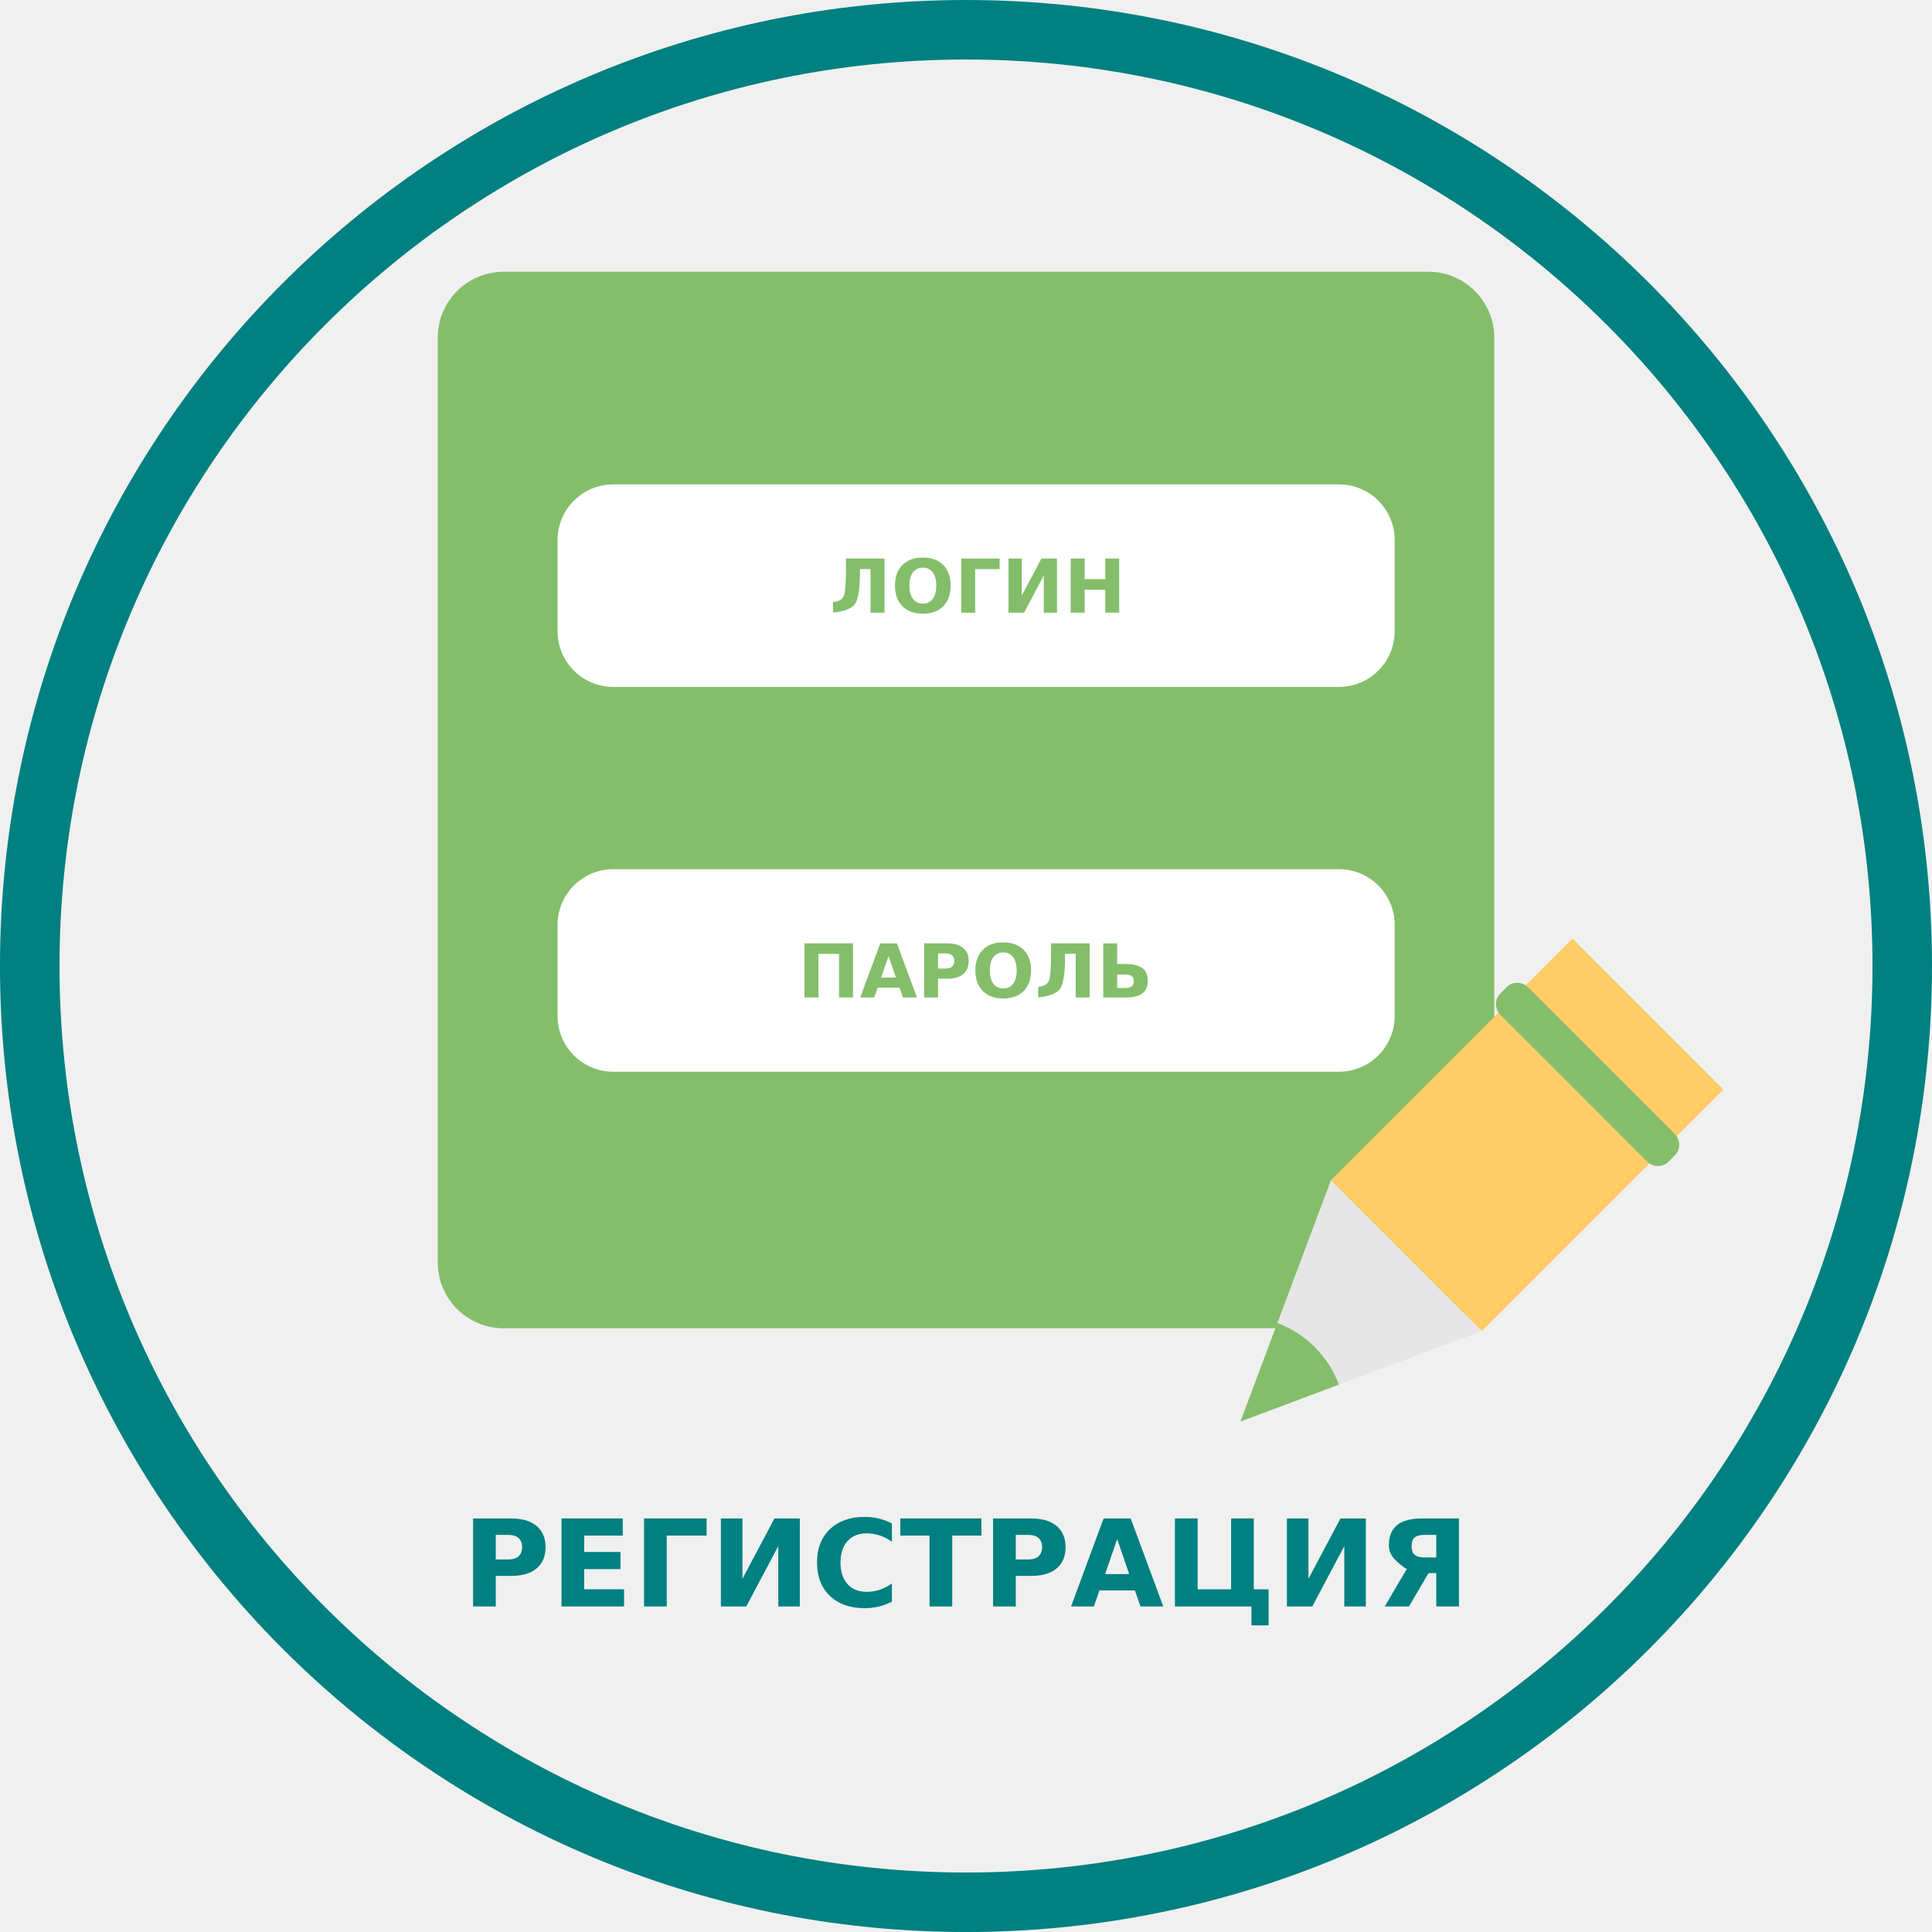
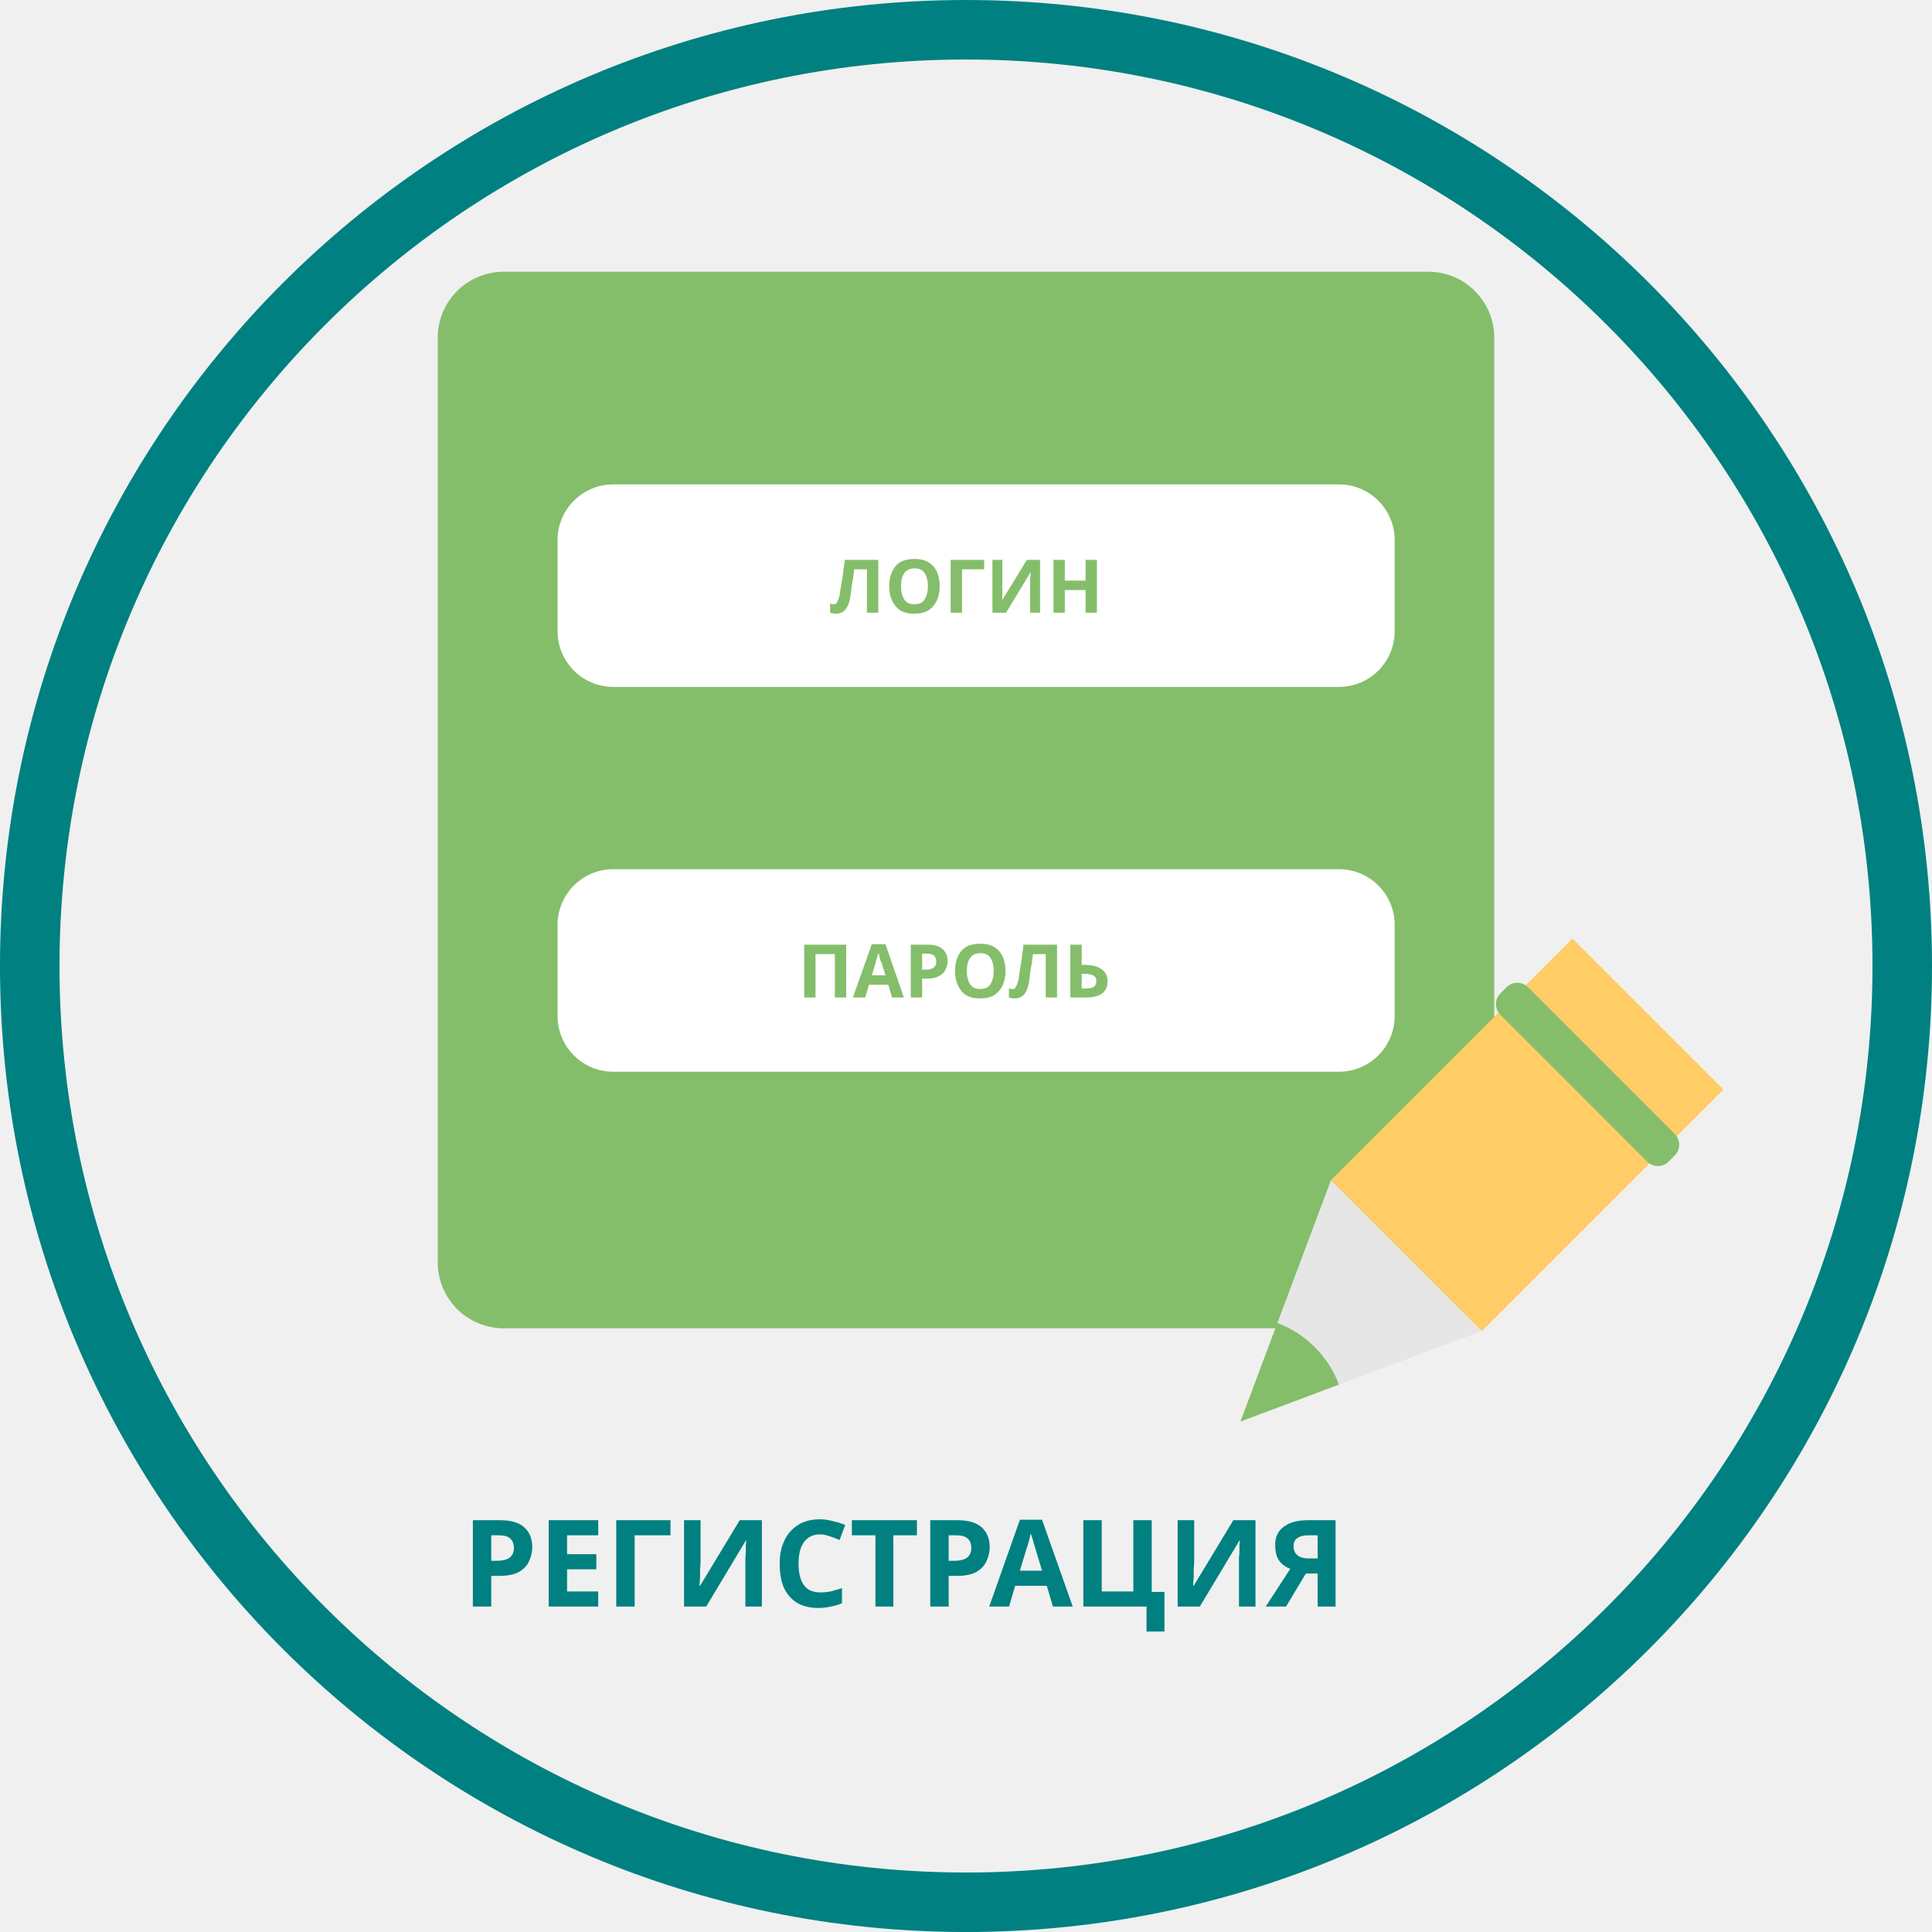
<svg xmlns="http://www.w3.org/2000/svg" width="64px" height="64px" id="svg6834" version="1.1">
  <defs id="defs6836" />
  <g id="layer1">
-     <g id="g3168">
+     <g id="g3982">
      <path transform="matrix(1.049718,0,0,1.049718,-0.9229795,-7.221285)" d="m 60.909,37.364 a 29.545,29.545 0 1 1 -59.091,0 29.545,29.545 0 1 1 59.091,0 z" id="path6842" style="fill:none;stroke:#008080;stroke-width:1.878;stroke-miterlimit:4;stroke-dasharray:none" />
      <g transform="matrix(0.5817066,0,0,0.5817066,15.64436,11.31623)" id="g7363" />
      <g transform="matrix(0.5817066,0,0,0.5817066,15.64436,11.31623)" id="g7365" />
      <g transform="matrix(0.5817066,0,0,0.5817066,15.64436,11.31623)" id="g7367" />
      <g transform="matrix(0.5817066,0,0,0.5817066,15.64436,11.31623)" id="g7369" />
      <g transform="matrix(0.5817066,0,0,0.5817066,15.64436,11.31623)" id="g7371" />
      <g transform="matrix(0.5817066,0,0,0.5817066,15.64436,11.31623)" id="g7373" />
      <g transform="matrix(0.5817066,0,0,0.5817066,15.64436,11.31623)" id="g7375" />
      <g transform="matrix(0.5817066,0,0,0.5817066,15.64436,11.31623)" id="g7377" />
      <g transform="matrix(0.5817066,0,0,0.5817066,15.64436,11.31623)" id="g7379" />
      <g transform="matrix(0.5817066,0,0,0.5817066,15.64436,11.31623)" id="g7381" />
      <g transform="matrix(0.5817066,0,0,0.5817066,15.64436,11.31623)" id="g7383" />
      <g transform="matrix(0.5817066,0,0,0.5817066,15.64436,11.31623)" id="g7385" />
      <g transform="matrix(0.5817066,0,0,0.5817066,15.64436,11.31623)" id="g7387" />
      <g transform="matrix(0.5817066,0,0,0.5817066,15.64436,11.31623)" id="g7389" />
      <g transform="matrix(0.5817066,0,0,0.5817066,15.64436,11.31623)" id="g7391" />
      <g transform="matrix(0.4446262,0,0,0.4446262,13.40832,10.81831)" id="g7550" />
      <g transform="matrix(0.4446262,0,0,0.4446262,13.40832,10.81831)" id="g7552" />
      <g transform="matrix(0.4446262,0,0,0.4446262,13.40832,10.81831)" id="g7554" />
      <g transform="matrix(0.4446262,0,0,0.4446262,13.40832,10.81831)" id="g7556" />
      <g transform="matrix(0.4446262,0,0,0.4446262,13.40832,10.81831)" id="g7558" />
      <g transform="matrix(0.4446262,0,0,0.4446262,13.40832,10.81831)" id="g7560" />
      <g transform="matrix(0.4446262,0,0,0.4446262,13.40832,10.81831)" id="g7562" />
      <g transform="matrix(0.4446262,0,0,0.4446262,13.40832,10.81831)" id="g7564" />
      <g transform="matrix(0.4446262,0,0,0.4446262,13.40832,10.81831)" id="g7566" />
      <g transform="matrix(0.4446262,0,0,0.4446262,13.40832,10.81831)" id="g7568" />
      <g transform="matrix(0.4446262,0,0,0.4446262,13.40832,10.81831)" id="g7570" />
      <g transform="matrix(0.4446262,0,0,0.4446262,13.40832,10.81831)" id="g7572" />
      <g transform="matrix(0.4446262,0,0,0.4446262,13.40832,10.81831)" id="g7574" />
      <g transform="matrix(0.4446262,0,0,0.4446262,13.40832,10.81831)" id="g7576" />
      <g transform="matrix(0.4446262,0,0,0.4446262,13.40832,10.81831)" id="g7578" />
-       <g id="text7934" style="font-size:2px;font-style:normal;font-weight:normal;line-height:125%;letter-spacing:0px;word-spacing:0px;fill:#008080;fill-opacity:1;stroke:none;font-family:Sans">
-         <path id="path3122" style="font-size:4px;font-weight:bold;fill:#008080;-inkscape-font-specification:Sans Bold" d="m 15.671,50.3 1.248,0 c 0.371,3e-6 0.656,0.083 0.854,0.248 0.199,0.164 0.299,0.398 0.299,0.703 -3e-6,0.306 -0.1,0.542 -0.299,0.707 -0.198,0.164 -0.482,0.246 -0.854,0.246 l -0.496,0 0,1.012 -0.752,0 0,-2.916 m 0.752,0.545 0,0.814 0.416,0 c 0.146,2e-6 0.258,-0.035 0.338,-0.105 0.079,-0.072 0.119,-0.173 0.119,-0.303 -2e-6,-0.13 -0.04,-0.23 -0.119,-0.301 -0.079,-0.07 -0.192,-0.105 -0.338,-0.105 l -0.416,0" />
-         <path id="path3124" style="font-size:4px;font-weight:bold;fill:#008080;-inkscape-font-specification:Sans Bold" d="m 18.601,50.3 2.029,0 0,0.568 -1.277,0 0,0.543 1.201,0 0,0.568 -1.201,0 0,0.668 1.32,0 0,0.568 -2.072,0 0,-2.916" />
-         <path id="path3126" style="font-size:4px;font-weight:bold;fill:#008080;-inkscape-font-specification:Sans Bold" d="m 21.335,53.216 0,-2.916 2.072,0 0,0.568 -1.32,0 0,2.348 -0.752,0" />
-         <path id="path3128" style="font-size:4px;font-weight:bold;fill:#008080;-inkscape-font-specification:Sans Bold" d="m 26.495,50.3 0,2.916 -0.713,0 0,-2 -1.061,2 -0.84,0 0,-2.916 0.713,0 0,2 1.061,-2 0.84,0" />
-         <path id="path3130" style="font-size:4px;font-weight:bold;fill:#008080;-inkscape-font-specification:Sans Bold" d="m 29.546,53.056 c -0.138,0.072 -0.282,0.126 -0.432,0.162 -0.15,0.036 -0.306,0.055 -0.469,0.055 -0.486,0 -0.87,-0.135 -1.154,-0.406 -0.284,-0.272 -0.426,-0.641 -0.426,-1.105 -10e-7,-0.466 0.142,-0.835 0.426,-1.105 0.284,-0.272 0.669,-0.408 1.154,-0.408 0.163,3e-6 0.319,0.018 0.469,0.055 0.15,0.036 0.294,0.09 0.432,0.162 l 0,0.604 c -0.139,-0.095 -0.277,-0.165 -0.412,-0.209 -0.135,-0.044 -0.278,-0.066 -0.428,-0.066 -0.268,3e-6 -0.479,0.086 -0.633,0.258 -0.154,0.172 -0.23,0.409 -0.23,0.711 -1e-6,0.301 0.077,0.537 0.23,0.709 0.154,0.172 0.365,0.258 0.633,0.258 0.15,1e-6 0.292,-0.022 0.428,-0.066 0.135,-0.044 0.273,-0.114 0.412,-0.209 l 0,0.604" />
-         <path id="path3132" style="font-size:4px;font-weight:bold;fill:#008080;-inkscape-font-specification:Sans Bold" d="m 29.823,50.3 2.688,0 0,0.568 -0.967,0 0,2.348 -0.752,0 0,-2.348 -0.969,0 0,-0.568" />
-         <path id="path3134" style="font-size:4px;font-weight:bold;fill:#008080;-inkscape-font-specification:Sans Bold" d="m 32.897,50.3 1.248,0 c 0.371,3e-6 0.656,0.083 0.854,0.248 0.199,0.164 0.299,0.398 0.299,0.703 -3e-6,0.306 -0.1,0.542 -0.299,0.707 -0.198,0.164 -0.482,0.246 -0.854,0.246 l -0.496,0 0,1.012 -0.752,0 0,-2.916 m 0.752,0.545 0,0.814 0.416,0 c 0.146,2e-6 0.258,-0.035 0.338,-0.105 0.079,-0.072 0.119,-0.173 0.119,-0.303 -2e-6,-0.13 -0.04,-0.23 -0.119,-0.301 -0.079,-0.07 -0.192,-0.105 -0.338,-0.105 l -0.416,0" />
-         <path id="path3136" style="font-size:4px;font-weight:bold;fill:#008080;-inkscape-font-specification:Sans Bold" d="m 37.597,52.685 -1.176,0 -0.186,0.531 -0.756,0 1.08,-2.916 0.896,0 1.08,2.916 -0.756,0 -0.184,-0.531 m -0.988,-0.541 0.799,0 -0.398,-1.16 -0.4,1.16" />
-         <path id="path3138" style="font-size:4px;font-weight:bold;fill:#008080;-inkscape-font-specification:Sans Bold" d="m 41.456,53.216 -2.535,0 0,-2.916 0.752,0 0,2.348 1.109,0 0,-2.348 0.752,0 0,2.348 0.49,0 0,1.195 -0.568,0 0,-0.627" />
-         <path id="path3140" style="font-size:4px;font-weight:bold;fill:#008080;-inkscape-font-specification:Sans Bold" d="m 45.245,50.3 0,2.916 -0.713,0 0,-2 -1.061,2 -0.84,0 0,-2.916 0.713,0 0,2 1.061,-2 0.84,0" />
-         <path id="path3142" style="font-size:4px;font-weight:bold;fill:#008080;-inkscape-font-specification:Sans Bold" d="m 46.761,51.216 c -10e-7,0.134 0.034,0.23 0.102,0.289 0.069,0.059 0.182,0.088 0.34,0.088 l 0.375,0 0,-0.748 -0.375,0 c -0.158,2e-6 -0.271,0.029 -0.34,0.086 -0.068,0.057 -0.102,0.152 -0.102,0.285 m -0.889,2 0.727,-1.238 c -0.099,-0.056 -0.222,-0.154 -0.369,-0.293 -0.147,-0.141 -0.221,-0.308 -0.221,-0.502 0,-0.292 0.089,-0.512 0.268,-0.66 0.18,-0.148 0.462,-0.223 0.846,-0.223 l 1.207,0 0,2.916 -0.752,0 0,-1.104 -0.256,0 -0.648,1.104 -0.801,0" />
-       </g>
+       <text id="text7934" y="53.216" x="15.304" style="font-size:2px;font-style:normal;font-weight:normal;line-height:125%;letter-spacing:0px;word-spacing:0px;fill:#008080;fill-opacity:1;stroke:none;font-family:Sans" xml:space="preserve">
+         <tspan style="font-size:4px;font-weight:bold;-inkscape-font-specification:Sans Bold;fill:#008080" y="53.216" x="15.304" id="tspan7936">РЕГИСТРАЦИЯ</tspan>
+       </text>
      <g style="fill:#84be6a;fill-opacity:1" transform="matrix(0.546875,0,0,0.546875,14.5,9.001663)" id="Base">
        <g style="fill:#84be6a;fill-opacity:1" id="g7531">
          <path id="path7533" d="M 60,0 H 4 C 1.791,0 0,1.79 0,3.999 V 60 c 0,2.209 1.791,4 4,4 h 56 c 2.209,0 4,-1.791 4,-4 V 3.999 C 64,1.79 62.209,0 60,0 z" style="fill:#84be6a;fill-opacity:1" />
        </g>
      </g>
      <rect style="fill:#ffffff;fill-opacity:1;stroke:none" id="rect8042" width="27.73" height="6.709" x="18.47" y="28.793" ry="1.845" />
      <rect ry="1.845" y="16.046" x="18.47" height="6.709" width="27.73" id="rect8040" style="fill:#ffffff;fill-opacity:1;stroke:none" />
-       <g id="text8044" style="font-size:2.46px;font-style:normal;font-weight:normal;line-height:125%;letter-spacing:0px;word-spacing:0px;fill:#84be6a;fill-opacity:1;stroke:none;font-family:Sans">
-         <path id="path3158" style="font-weight:bold;fill:#84be6a;-inkscape-font-specification:Sans Bold" d="m 27.596,20.296 0,-0.35 c 0.203,-0.022 0.326,-0.1 0.366,-0.232 0.041,-0.133 0.061,-0.424 0.061,-0.873 l 0,-0.339 1.277,0 0,1.793 -0.462,0 0,-1.444 -0.352,0 0,0.109 c -10e-7,0.439 -0.039,0.76 -0.117,0.963 -0.078,0.203 -0.336,0.326 -0.774,0.371" />
-         <path id="path3160" style="font-weight:bold;fill:#84be6a;-inkscape-font-specification:Sans Bold" d="m 30.57,18.805 c -0.141,1e-6 -0.25,0.052 -0.328,0.156 -0.078,0.104 -0.117,0.251 -0.117,0.44 -1e-6,0.188 0.039,0.334 0.117,0.438 0.078,0.104 0.187,0.156 0.328,0.156 0.142,0 0.251,-0.052 0.329,-0.156 0.078,-0.104 0.117,-0.25 0.117,-0.438 -1e-6,-0.189 -0.039,-0.336 -0.117,-0.44 -0.078,-0.104 -0.187,-0.156 -0.329,-0.156 m 0,-0.335 c 0.288,2e-6 0.514,0.082 0.677,0.247 0.163,0.165 0.245,0.393 0.245,0.683 -2e-6,0.29 -0.082,0.517 -0.245,0.682 -0.163,0.165 -0.389,0.247 -0.677,0.247 -0.287,0 -0.513,-0.082 -0.677,-0.247 -0.163,-0.165 -0.245,-0.392 -0.245,-0.682 -1e-6,-0.291 0.082,-0.518 0.245,-0.683 0.164,-0.165 0.39,-0.247 0.677,-0.247" />
-         <path id="path3162" style="font-weight:bold;fill:#84be6a;-inkscape-font-specification:Sans Bold" d="m 31.841,20.296 0,-1.793 1.274,0 0,0.35 -0.812,0 0,1.444 -0.462,0" />
-         <path id="path3164" style="font-weight:bold;fill:#84be6a;-inkscape-font-specification:Sans Bold" d="m 35.014,18.502 0,1.793 -0.438,0 0,-1.23 -0.652,1.23 -0.516,0 0,-1.793 0.438,0 0,1.23 0.652,-1.23 0.516,0" />
-         <path id="path3166" style="font-weight:bold;fill:#84be6a;-inkscape-font-specification:Sans Bold" d="m 35.468,18.502 0.462,0 0,0.683 0.682,0 0,-0.683 0.462,0 0,1.793 -0.462,0 0,-0.76 -0.682,0 0,0.76 -0.462,0 0,-1.793" />
-       </g>
-       <g id="text8048" style="font-size:2.46px;font-style:normal;font-weight:bold;line-height:125%;letter-spacing:0px;word-spacing:0px;fill:#84be6a;fill-opacity:1;stroke:none;font-family:Sans;-inkscape-font-specification:Sans Bold">
-         <path id="path3145" style="" d="m 28.256,31.249 0,1.793 -0.462,0 0,-1.444 -0.682,0 0,1.444 -0.462,0 0,-1.793 1.607,0" />
-         <path id="path3147" style="" d="m 29.798,32.716 -0.723,0 -0.114,0.327 -0.465,0 0.664,-1.793 0.551,0 0.664,1.793 -0.465,0 -0.113,-0.327 m -0.608,-0.333 0.491,0 -0.245,-0.713 -0.246,0.713" />
-         <path id="path3149" style="" d="m 30.612,31.249 0.768,0 c 0.228,2e-6 0.403,0.051 0.525,0.153 0.123,0.101 0.184,0.245 0.184,0.432 -2e-6,0.188 -0.061,0.333 -0.184,0.435 -0.122,0.101 -0.297,0.151 -0.525,0.151 l -0.305,0 0,0.622 -0.462,0 0,-1.793 m 0.462,0.335 0,0.501 0.256,0 c 0.09,10e-7 0.159,-0.022 0.208,-0.065 0.049,-0.044 0.073,-0.106 0.073,-0.186 -2e-6,-0.08 -0.024,-0.142 -0.073,-0.185 -0.049,-0.043 -0.118,-0.065 -0.208,-0.065 l -0.256,0" />
-         <path id="path3151" style="" d="m 33.233,31.552 c -0.141,1e-6 -0.25,0.052 -0.328,0.156 -0.078,0.104 -0.117,0.251 -0.117,0.44 -10e-7,0.188 0.039,0.334 0.117,0.438 0.078,0.104 0.187,0.156 0.328,0.156 0.142,0 0.251,-0.052 0.329,-0.156 0.078,-0.104 0.117,-0.25 0.117,-0.438 -2e-6,-0.189 -0.039,-0.336 -0.117,-0.44 -0.078,-0.104 -0.187,-0.156 -0.329,-0.156 m 0,-0.335 c 0.288,2e-6 0.514,0.082 0.677,0.247 0.163,0.165 0.245,0.393 0.245,0.683 -10e-7,0.29 -0.082,0.517 -0.245,0.682 -0.163,0.165 -0.389,0.247 -0.677,0.247 -0.287,0 -0.513,-0.082 -0.677,-0.247 -0.163,-0.165 -0.245,-0.392 -0.245,-0.682 0,-0.291 0.082,-0.518 0.245,-0.683 0.164,-0.165 0.39,-0.247 0.677,-0.247" />
-         <path id="path3153" style="" d="m 34.391,33.043 0,-0.35 c 0.203,-0.022 0.326,-0.1 0.366,-0.232 0.041,-0.133 0.061,-0.424 0.061,-0.873 l 0,-0.339 1.277,0 0,1.793 -0.462,0 0,-1.444 -0.352,0 0,0.109 c -10e-7,0.439 -0.039,0.76 -0.117,0.963 -0.078,0.203 -0.336,0.326 -0.774,0.371" />
-         <path id="path3155" style="" d="m 37.28,32.728 c 0.097,0 0.167,-0.018 0.21,-0.054 0.046,-0.039 0.07,-0.096 0.07,-0.171 -2e-6,-0.073 -0.023,-0.129 -0.07,-0.167 -0.042,-0.036 -0.113,-0.054 -0.21,-0.054 l -0.271,0 0,0.446 0.271,0 m 0.742,-0.239 c -2e-6,0.191 -0.058,0.328 -0.175,0.413 -0.129,0.094 -0.307,0.141 -0.533,0.141 l -0.768,0 0,-1.793 0.462,0 0,0.683 0.305,0 c 0.227,1e-6 0.404,0.047 0.533,0.141 0.117,0.085 0.175,0.223 0.175,0.416" />
-       </g>
+       <text id="text8044" y="20.296" x="27.483" style="font-size:2.46px;font-style:normal;font-weight:normal;line-height:125%;letter-spacing:0px;word-spacing:0px;fill:#84be6a;fill-opacity:1;stroke:none;font-family:Sans" xml:space="preserve">
+         <tspan style="font-weight:bold;fill:#84be6a;fill-opacity:1;-inkscape-font-specification:Sans Bold" y="20.296" x="27.483" id="tspan8046">ЛОГИН</tspan>
+       </text>
+       <text id="text8048" y="33.043" x="26.423" style="font-size:2.46px;font-style:normal;font-weight:bold;line-height:125%;letter-spacing:0px;word-spacing:0px;fill:#84be6a;fill-opacity:1;stroke:none;font-family:Sans;-inkscape-font-specification:Sans Bold" xml:space="preserve">
+         <tspan y="33.043" x="26.423" id="tspan8050">ПАРОЛЬ</tspan>
+       </text>
      <g transform="matrix(0.2499961,0,0,0.2499961,41.09108,31.09092)" id="Wood">
        <g id="g8065">
-           <polygon id="polygon8067" points="32,52 12,32 0,64 " style="fill:#e6e6e6" />
+           <polygon id="polygon8067" points="12,32 0,64 32,52 " style="fill:#e6e6e6" />
        </g>
      </g>
      <g style="fill:#84be6a;fill-opacity:1" transform="matrix(0.2499961,0,0,0.2499961,41.09108,31.09092)" id="Lead">
        <g style="fill:#84be6a;fill-opacity:1" id="g8070">
          <path id="path8072" d="M 4.894,50.948 0,64 13.051,59.105 C 11.638,55.336 8.664,52.361 4.894,50.948 z" style="fill:#84be6a;fill-opacity:1" />
        </g>
      </g>
      <g transform="matrix(0.2499961,0,0,0.2499961,41.09108,31.09092)" id="Body_1_">
        <g id="g8075">
          <rect id="rect8077" height="28.284" width="45.255" style="fill:#ffcc66" transform="matrix(0.7071,-0.7071,0.7071,0.7071,-7.2548,34.4853)" y="11.858" x="15.373" />
        </g>
      </g>
      <g style="fill:#84be6a;fill-opacity:1" transform="matrix(0.2499961,0,0,0.2499961,41.09108,31.09092)" id="Ferrule">
        <g style="fill:#84be6a;fill-opacity:1" id="g8080">
          <path id="path8082" d="M 57.557,25.899 38.1,6.443 c -0.781,-0.78 -2.047,-0.78 -2.828,0 l -0.829,0.829 c -0.781,0.78 -0.781,2.046 0,2.828 l 19.456,19.455 c 0.781,0.782 2.047,0.782 2.828,0 l 0.829,-0.828 c 0.781,-0.78 0.781,-2.046 0.001,-2.828 z" style="fill:#84be6a;fill-opacity:1" />
        </g>
      </g>
      <g transform="matrix(0.2499961,0,0,0.2499961,38.18198,29.27274)" id="g8084" />
      <g transform="matrix(0.2499961,0,0,0.2499961,38.18198,29.27274)" id="g8086" />
      <g transform="matrix(0.2499961,0,0,0.2499961,38.18198,29.27274)" id="g8088" />
      <g transform="matrix(0.2499961,0,0,0.2499961,38.18198,29.27274)" id="g8090" />
      <g transform="matrix(0.2499961,0,0,0.2499961,38.18198,29.27274)" id="g8092" />
      <g transform="matrix(0.2499961,0,0,0.2499961,38.18198,29.27274)" id="g8094" />
      <g transform="matrix(0.2499961,0,0,0.2499961,38.18198,29.27274)" id="g8096" />
      <g transform="matrix(0.2499961,0,0,0.2499961,38.18198,29.27274)" id="g8098" />
      <g transform="matrix(0.2499961,0,0,0.2499961,38.18198,29.27274)" id="g8100" />
      <g transform="matrix(0.2499961,0,0,0.2499961,38.18198,29.27274)" id="g8102" />
      <g transform="matrix(0.2499961,0,0,0.2499961,38.18198,29.27274)" id="g8104" />
      <g transform="matrix(0.2499961,0,0,0.2499961,38.18198,29.27274)" id="g8106" />
      <g transform="matrix(0.2499961,0,0,0.2499961,38.18198,29.27274)" id="g8108" />
      <g transform="matrix(0.2499961,0,0,0.2499961,38.18198,29.27274)" id="g8110" />
      <g transform="matrix(0.2499961,0,0,0.2499961,38.18198,29.27274)" id="g8112" />
    </g>
  </g>
</svg>
